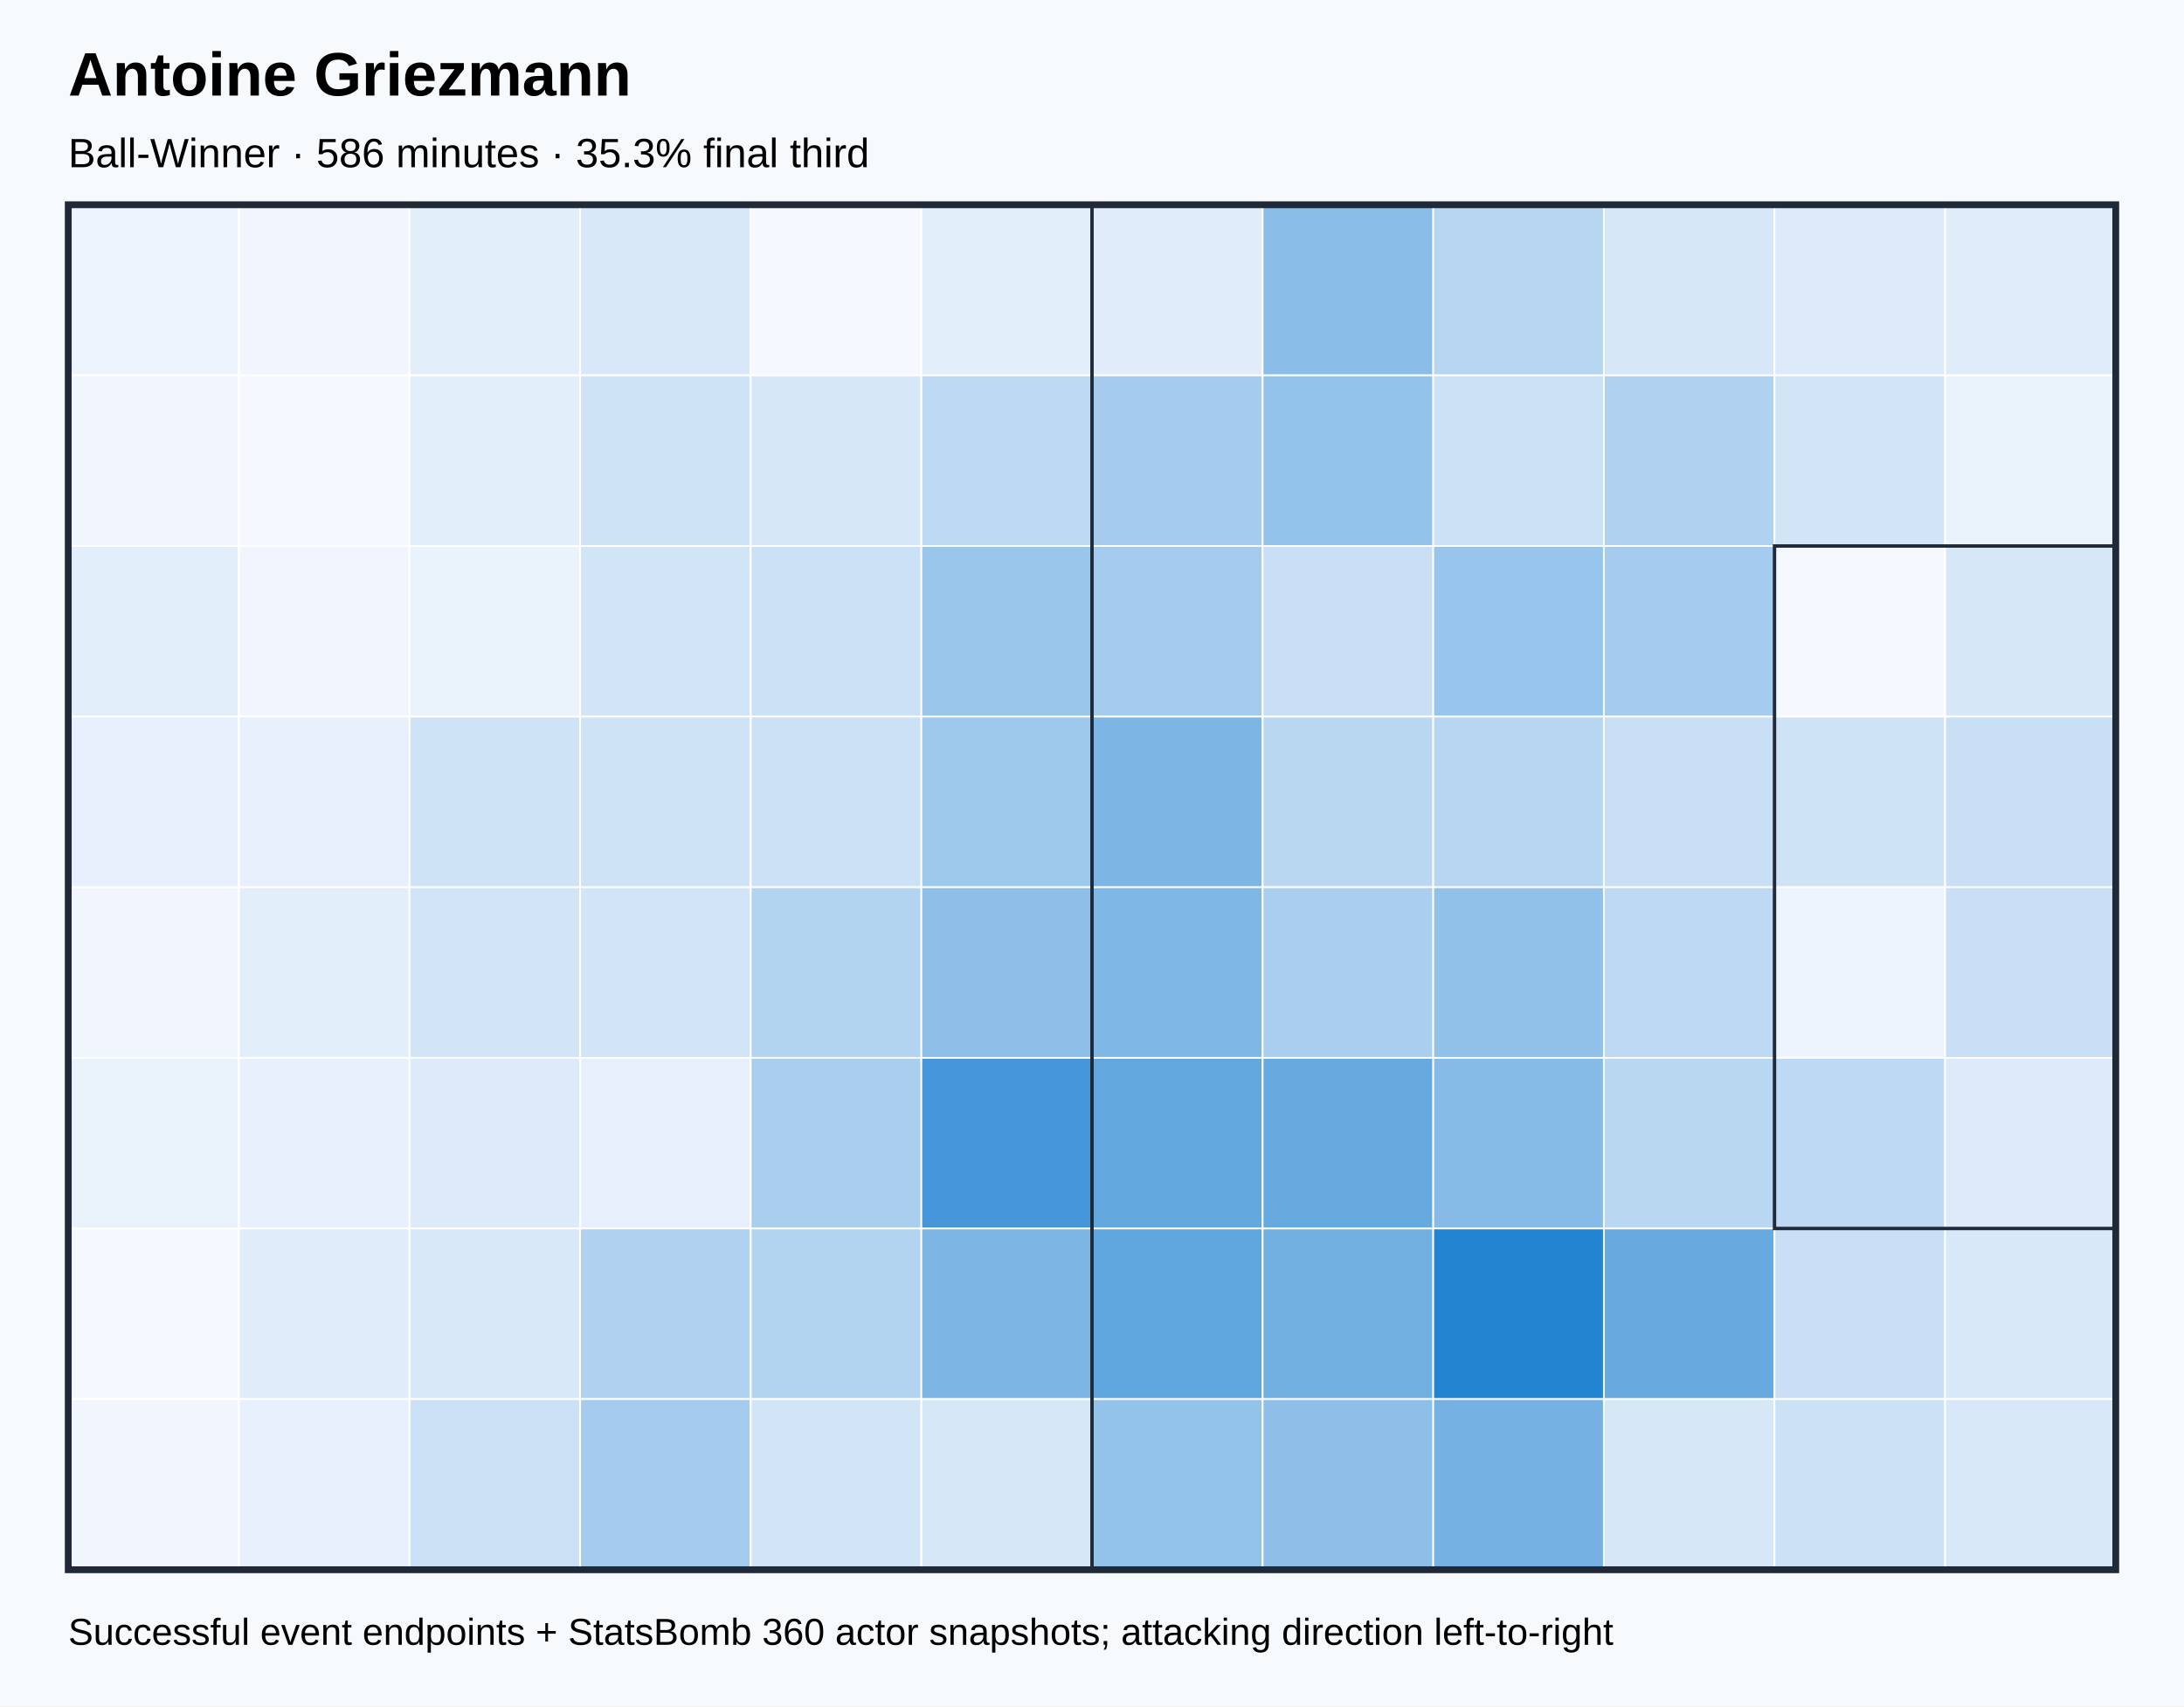
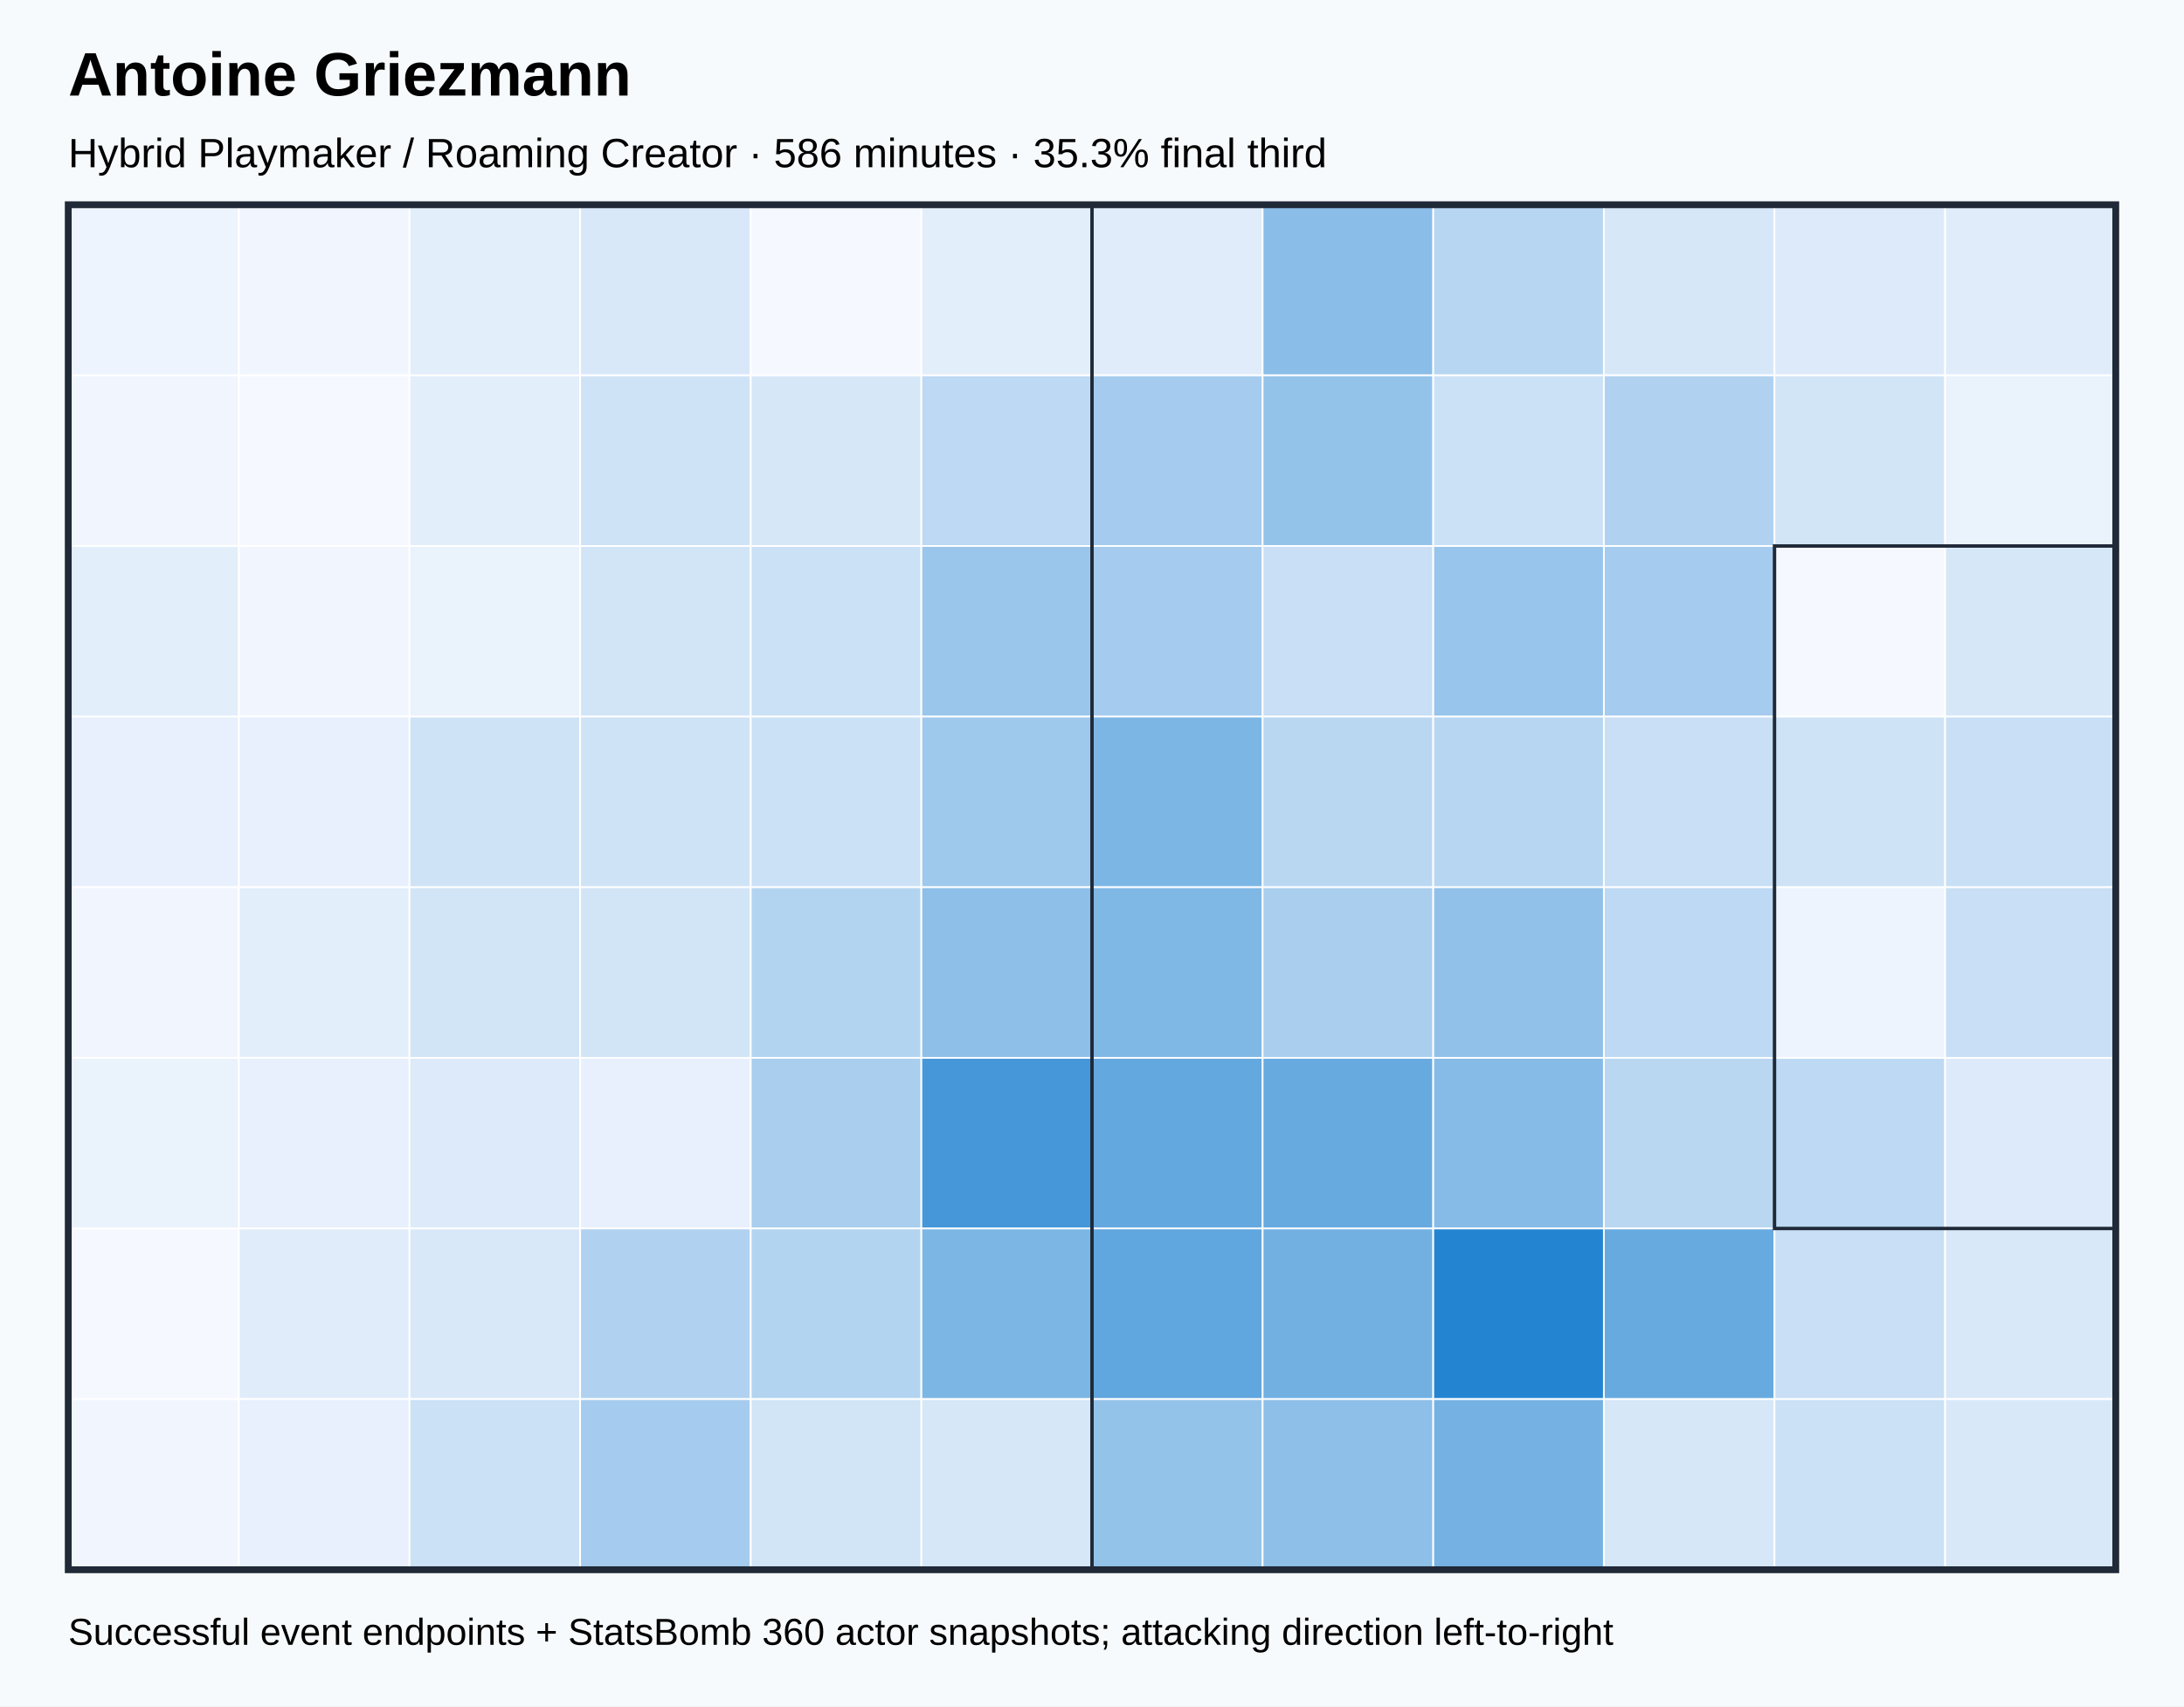
<svg xmlns="http://www.w3.org/2000/svg" width="640" height="500" viewBox="0 0 640 500" role="img">
  <rect width="640" height="500" fill="#f7fafc" />
  <text x="20" y="28" font-family="Arial" font-size="18" font-weight="700">Antoine Griezmann</text>
-   <text x="20" y="49" font-family="Arial" font-size="12">Ball-Winner · 586 minutes · 35.3% final third</text>
+   <text x="20" y="49" font-family="Arial" font-size="12">Hybrid Playmaker / Roaming Creator · 586 minutes · 35.3% final third</text>
  <rect x="20" y="60" width="50" height="50" fill="rgb(238,244,253)" stroke="#ffffff" stroke-width="0.5" />
  <rect x="20" y="110" width="50" height="50" fill="rgb(241,246,254)" stroke="#ffffff" stroke-width="0.5" />
  <rect x="20" y="160" width="50" height="50" fill="rgb(227,238,251)" stroke="#ffffff" stroke-width="0.5" />
  <rect x="20" y="210" width="50" height="50" fill="rgb(231,240,252)" stroke="#ffffff" stroke-width="0.5" />
  <rect x="20" y="260" width="50" height="50" fill="rgb(241,246,254)" stroke="#ffffff" stroke-width="0.5" />
  <rect x="20" y="310" width="50" height="50" fill="rgb(234,242,252)" stroke="#ffffff" stroke-width="0.5" />
  <rect x="20" y="360" width="50" height="50" fill="rgb(245,248,255)" stroke="#ffffff" stroke-width="0.5" />
  <rect x="20" y="410" width="50" height="50" fill="rgb(241,246,254)" stroke="#ffffff" stroke-width="0.5" />
  <rect x="70" y="60" width="50" height="50" fill="rgb(241,246,254)" stroke="#ffffff" stroke-width="0.5" />
  <rect x="70" y="110" width="50" height="50" fill="rgb(245,248,255)" stroke="#ffffff" stroke-width="0.5" />
  <rect x="70" y="160" width="50" height="50" fill="rgb(241,246,254)" stroke="#ffffff" stroke-width="0.5" />
  <rect x="70" y="210" width="50" height="50" fill="rgb(231,240,252)" stroke="#ffffff" stroke-width="0.5" />
  <rect x="70" y="260" width="50" height="50" fill="rgb(227,238,251)" stroke="#ffffff" stroke-width="0.5" />
  <rect x="70" y="310" width="50" height="50" fill="rgb(231,240,252)" stroke="#ffffff" stroke-width="0.5" />
  <rect x="70" y="360" width="50" height="50" fill="rgb(224,236,250)" stroke="#ffffff" stroke-width="0.5" />
  <rect x="70" y="410" width="50" height="50" fill="rgb(231,240,252)" stroke="#ffffff" stroke-width="0.5" />
  <rect x="120" y="60" width="50" height="50" fill="rgb(227,238,251)" stroke="#ffffff" stroke-width="0.5" />
  <rect x="120" y="110" width="50" height="50" fill="rgb(227,238,251)" stroke="#ffffff" stroke-width="0.5" />
  <rect x="120" y="160" width="50" height="50" fill="rgb(234,242,252)" stroke="#ffffff" stroke-width="0.5" />
  <rect x="120" y="210" width="50" height="50" fill="rgb(207,227,246)" stroke="#ffffff" stroke-width="0.5" />
  <rect x="120" y="260" width="50" height="50" fill="rgb(210,229,247)" stroke="#ffffff" stroke-width="0.5" />
  <rect x="120" y="310" width="50" height="50" fill="rgb(220,234,249)" stroke="#ffffff" stroke-width="0.5" />
  <rect x="120" y="360" width="50" height="50" fill="rgb(217,232,249)" stroke="#ffffff" stroke-width="0.5" />
  <rect x="120" y="410" width="50" height="50" fill="rgb(203,225,246)" stroke="#ffffff" stroke-width="0.5" />
  <rect x="170" y="60" width="50" height="50" fill="rgb(217,232,249)" stroke="#ffffff" stroke-width="0.5" />
  <rect x="170" y="110" width="50" height="50" fill="rgb(207,227,246)" stroke="#ffffff" stroke-width="0.5" />
  <rect x="170" y="160" width="50" height="50" fill="rgb(210,229,247)" stroke="#ffffff" stroke-width="0.5" />
  <rect x="170" y="210" width="50" height="50" fill="rgb(207,227,246)" stroke="#ffffff" stroke-width="0.5" />
  <rect x="170" y="260" width="50" height="50" fill="rgb(210,229,247)" stroke="#ffffff" stroke-width="0.5" />
  <rect x="170" y="310" width="50" height="50" fill="rgb(231,240,252)" stroke="#ffffff" stroke-width="0.5" />
  <rect x="170" y="360" width="50" height="50" fill="rgb(176,210,240)" stroke="#ffffff" stroke-width="0.5" />
  <rect x="170" y="410" width="50" height="50" fill="rgb(165,204,238)" stroke="#ffffff" stroke-width="0.5" />
  <rect x="220" y="60" width="50" height="50" fill="rgb(245,248,255)" stroke="#ffffff" stroke-width="0.5" />
  <rect x="220" y="110" width="50" height="50" fill="rgb(214,231,248)" stroke="#ffffff" stroke-width="0.5" />
  <rect x="220" y="160" width="50" height="50" fill="rgb(203,225,246)" stroke="#ffffff" stroke-width="0.5" />
  <rect x="220" y="210" width="50" height="50" fill="rgb(203,225,246)" stroke="#ffffff" stroke-width="0.5" />
  <rect x="220" y="260" width="50" height="50" fill="rgb(179,212,240)" stroke="#ffffff" stroke-width="0.5" />
  <rect x="220" y="310" width="50" height="50" fill="rgb(169,206,238)" stroke="#ffffff" stroke-width="0.5" />
  <rect x="220" y="360" width="50" height="50" fill="rgb(179,212,240)" stroke="#ffffff" stroke-width="0.5" />
  <rect x="220" y="410" width="50" height="50" fill="rgb(210,229,247)" stroke="#ffffff" stroke-width="0.5" />
  <rect x="270" y="60" width="50" height="50" fill="rgb(227,238,251)" stroke="#ffffff" stroke-width="0.5" />
  <rect x="270" y="110" width="50" height="50" fill="rgb(189,217,243)" stroke="#ffffff" stroke-width="0.5" />
  <rect x="270" y="160" width="50" height="50" fill="rgb(155,198,235)" stroke="#ffffff" stroke-width="0.5" />
  <rect x="270" y="210" width="50" height="50" fill="rgb(158,200,236)" stroke="#ffffff" stroke-width="0.5" />
  <rect x="270" y="260" width="50" height="50" fill="rgb(141,191,232)" stroke="#ffffff" stroke-width="0.5" />
  <rect x="270" y="310" width="50" height="50" fill="rgb(69,151,217)" stroke="#ffffff" stroke-width="0.5" />
  <rect x="270" y="360" width="50" height="50" fill="rgb(124,182,229)" stroke="#ffffff" stroke-width="0.5" />
  <rect x="270" y="410" width="50" height="50" fill="rgb(214,231,248)" stroke="#ffffff" stroke-width="0.5" />
  <rect x="320" y="60" width="50" height="50" fill="rgb(224,236,250)" stroke="#ffffff" stroke-width="0.5" />
  <rect x="320" y="110" width="50" height="50" fill="rgb(165,204,238)" stroke="#ffffff" stroke-width="0.5" />
  <rect x="320" y="160" width="50" height="50" fill="rgb(165,204,238)" stroke="#ffffff" stroke-width="0.5" />
  <rect x="320" y="210" width="50" height="50" fill="rgb(124,182,229)" stroke="#ffffff" stroke-width="0.5" />
  <rect x="320" y="260" width="50" height="50" fill="rgb(127,183,229)" stroke="#ffffff" stroke-width="0.5" />
  <rect x="320" y="310" width="50" height="50" fill="rgb(100,168,224)" stroke="#ffffff" stroke-width="0.5" />
  <rect x="320" y="360" width="50" height="50" fill="rgb(96,166,223)" stroke="#ffffff" stroke-width="0.5" />
  <rect x="320" y="410" width="50" height="50" fill="rgb(148,195,234)" stroke="#ffffff" stroke-width="0.5" />
  <rect x="370" y="60" width="50" height="50" fill="rgb(138,189,232)" stroke="#ffffff" stroke-width="0.5" />
  <rect x="370" y="110" width="50" height="50" fill="rgb(148,195,234)" stroke="#ffffff" stroke-width="0.5" />
  <rect x="370" y="160" width="50" height="50" fill="rgb(200,223,245)" stroke="#ffffff" stroke-width="0.5" />
  <rect x="370" y="210" width="50" height="50" fill="rgb(186,215,242)" stroke="#ffffff" stroke-width="0.5" />
  <rect x="370" y="260" width="50" height="50" fill="rgb(169,206,238)" stroke="#ffffff" stroke-width="0.5" />
  <rect x="370" y="310" width="50" height="50" fill="rgb(103,170,224)" stroke="#ffffff" stroke-width="0.5" />
  <rect x="370" y="360" width="50" height="50" fill="rgb(114,176,226)" stroke="#ffffff" stroke-width="0.5" />
  <rect x="370" y="410" width="50" height="50" fill="rgb(141,191,232)" stroke="#ffffff" stroke-width="0.5" />
  <rect x="420" y="60" width="50" height="50" fill="rgb(183,214,241)" stroke="#ffffff" stroke-width="0.5" />
  <rect x="420" y="110" width="50" height="50" fill="rgb(203,225,246)" stroke="#ffffff" stroke-width="0.5" />
  <rect x="420" y="160" width="50" height="50" fill="rgb(152,197,235)" stroke="#ffffff" stroke-width="0.5" />
  <rect x="420" y="210" width="50" height="50" fill="rgb(183,214,241)" stroke="#ffffff" stroke-width="0.5" />
  <rect x="420" y="260" width="50" height="50" fill="rgb(145,193,233)" stroke="#ffffff" stroke-width="0.5" />
  <rect x="420" y="310" width="50" height="50" fill="rgb(134,187,231)" stroke="#ffffff" stroke-width="0.5" />
  <rect x="420" y="360" width="50" height="50" fill="rgb(35,133,210)" stroke="#ffffff" stroke-width="0.5" />
  <rect x="420" y="410" width="50" height="50" fill="rgb(117,178,227)" stroke="#ffffff" stroke-width="0.5" />
  <rect x="470" y="60" width="50" height="50" fill="rgb(214,231,248)" stroke="#ffffff" stroke-width="0.5" />
  <rect x="470" y="110" width="50" height="50" fill="rgb(176,210,240)" stroke="#ffffff" stroke-width="0.5" />
  <rect x="470" y="160" width="50" height="50" fill="rgb(165,204,238)" stroke="#ffffff" stroke-width="0.5" />
  <rect x="470" y="210" width="50" height="50" fill="rgb(200,223,245)" stroke="#ffffff" stroke-width="0.5" />
  <rect x="470" y="260" width="50" height="50" fill="rgb(189,217,243)" stroke="#ffffff" stroke-width="0.5" />
  <rect x="470" y="310" width="50" height="50" fill="rgb(186,215,242)" stroke="#ffffff" stroke-width="0.5" />
  <rect x="470" y="360" width="50" height="50" fill="rgb(103,170,224)" stroke="#ffffff" stroke-width="0.5" />
  <rect x="470" y="410" width="50" height="50" fill="rgb(214,231,248)" stroke="#ffffff" stroke-width="0.5" />
  <rect x="520" y="60" width="50" height="50" fill="rgb(220,234,249)" stroke="#ffffff" stroke-width="0.5" />
  <rect x="520" y="110" width="50" height="50" fill="rgb(210,229,247)" stroke="#ffffff" stroke-width="0.5" />
  <rect x="520" y="160" width="50" height="50" fill="rgb(245,248,255)" stroke="#ffffff" stroke-width="0.5" />
  <rect x="520" y="210" width="50" height="50" fill="rgb(207,227,246)" stroke="#ffffff" stroke-width="0.5" />
  <rect x="520" y="260" width="50" height="50" fill="rgb(238,244,253)" stroke="#ffffff" stroke-width="0.5" />
  <rect x="520" y="310" width="50" height="50" fill="rgb(189,217,243)" stroke="#ffffff" stroke-width="0.5" />
  <rect x="520" y="360" width="50" height="50" fill="rgb(200,223,245)" stroke="#ffffff" stroke-width="0.5" />
  <rect x="520" y="410" width="50" height="50" fill="rgb(203,225,246)" stroke="#ffffff" stroke-width="0.5" />
  <rect x="570" y="60" width="50" height="50" fill="rgb(224,236,250)" stroke="#ffffff" stroke-width="0.5" />
  <rect x="570" y="110" width="50" height="50" fill="rgb(234,242,252)" stroke="#ffffff" stroke-width="0.5" />
  <rect x="570" y="160" width="50" height="50" fill="rgb(214,231,248)" stroke="#ffffff" stroke-width="0.5" />
  <rect x="570" y="210" width="50" height="50" fill="rgb(200,223,245)" stroke="#ffffff" stroke-width="0.5" />
  <rect x="570" y="260" width="50" height="50" fill="rgb(200,223,245)" stroke="#ffffff" stroke-width="0.5" />
  <rect x="570" y="310" width="50" height="50" fill="rgb(220,234,249)" stroke="#ffffff" stroke-width="0.5" />
  <rect x="570" y="360" width="50" height="50" fill="rgb(217,232,249)" stroke="#ffffff" stroke-width="0.5" />
  <rect x="570" y="410" width="50" height="50" fill="rgb(217,232,249)" stroke="#ffffff" stroke-width="0.5" />
  <rect x="20" y="60" width="600" height="400" fill="none" stroke="#1f2937" stroke-width="2" />
  <line x1="320" y1="60" x2="320" y2="460" stroke="#1f2937" stroke-width="1" />
  <rect x="520" y="160" width="100" height="200" fill="none" stroke="#1f2937" />
  <text x="20" y="482" font-family="Arial" font-size="11">Successful event endpoints + StatsBomb 360 actor snapshots; attacking direction left-to-right</text>
</svg>
